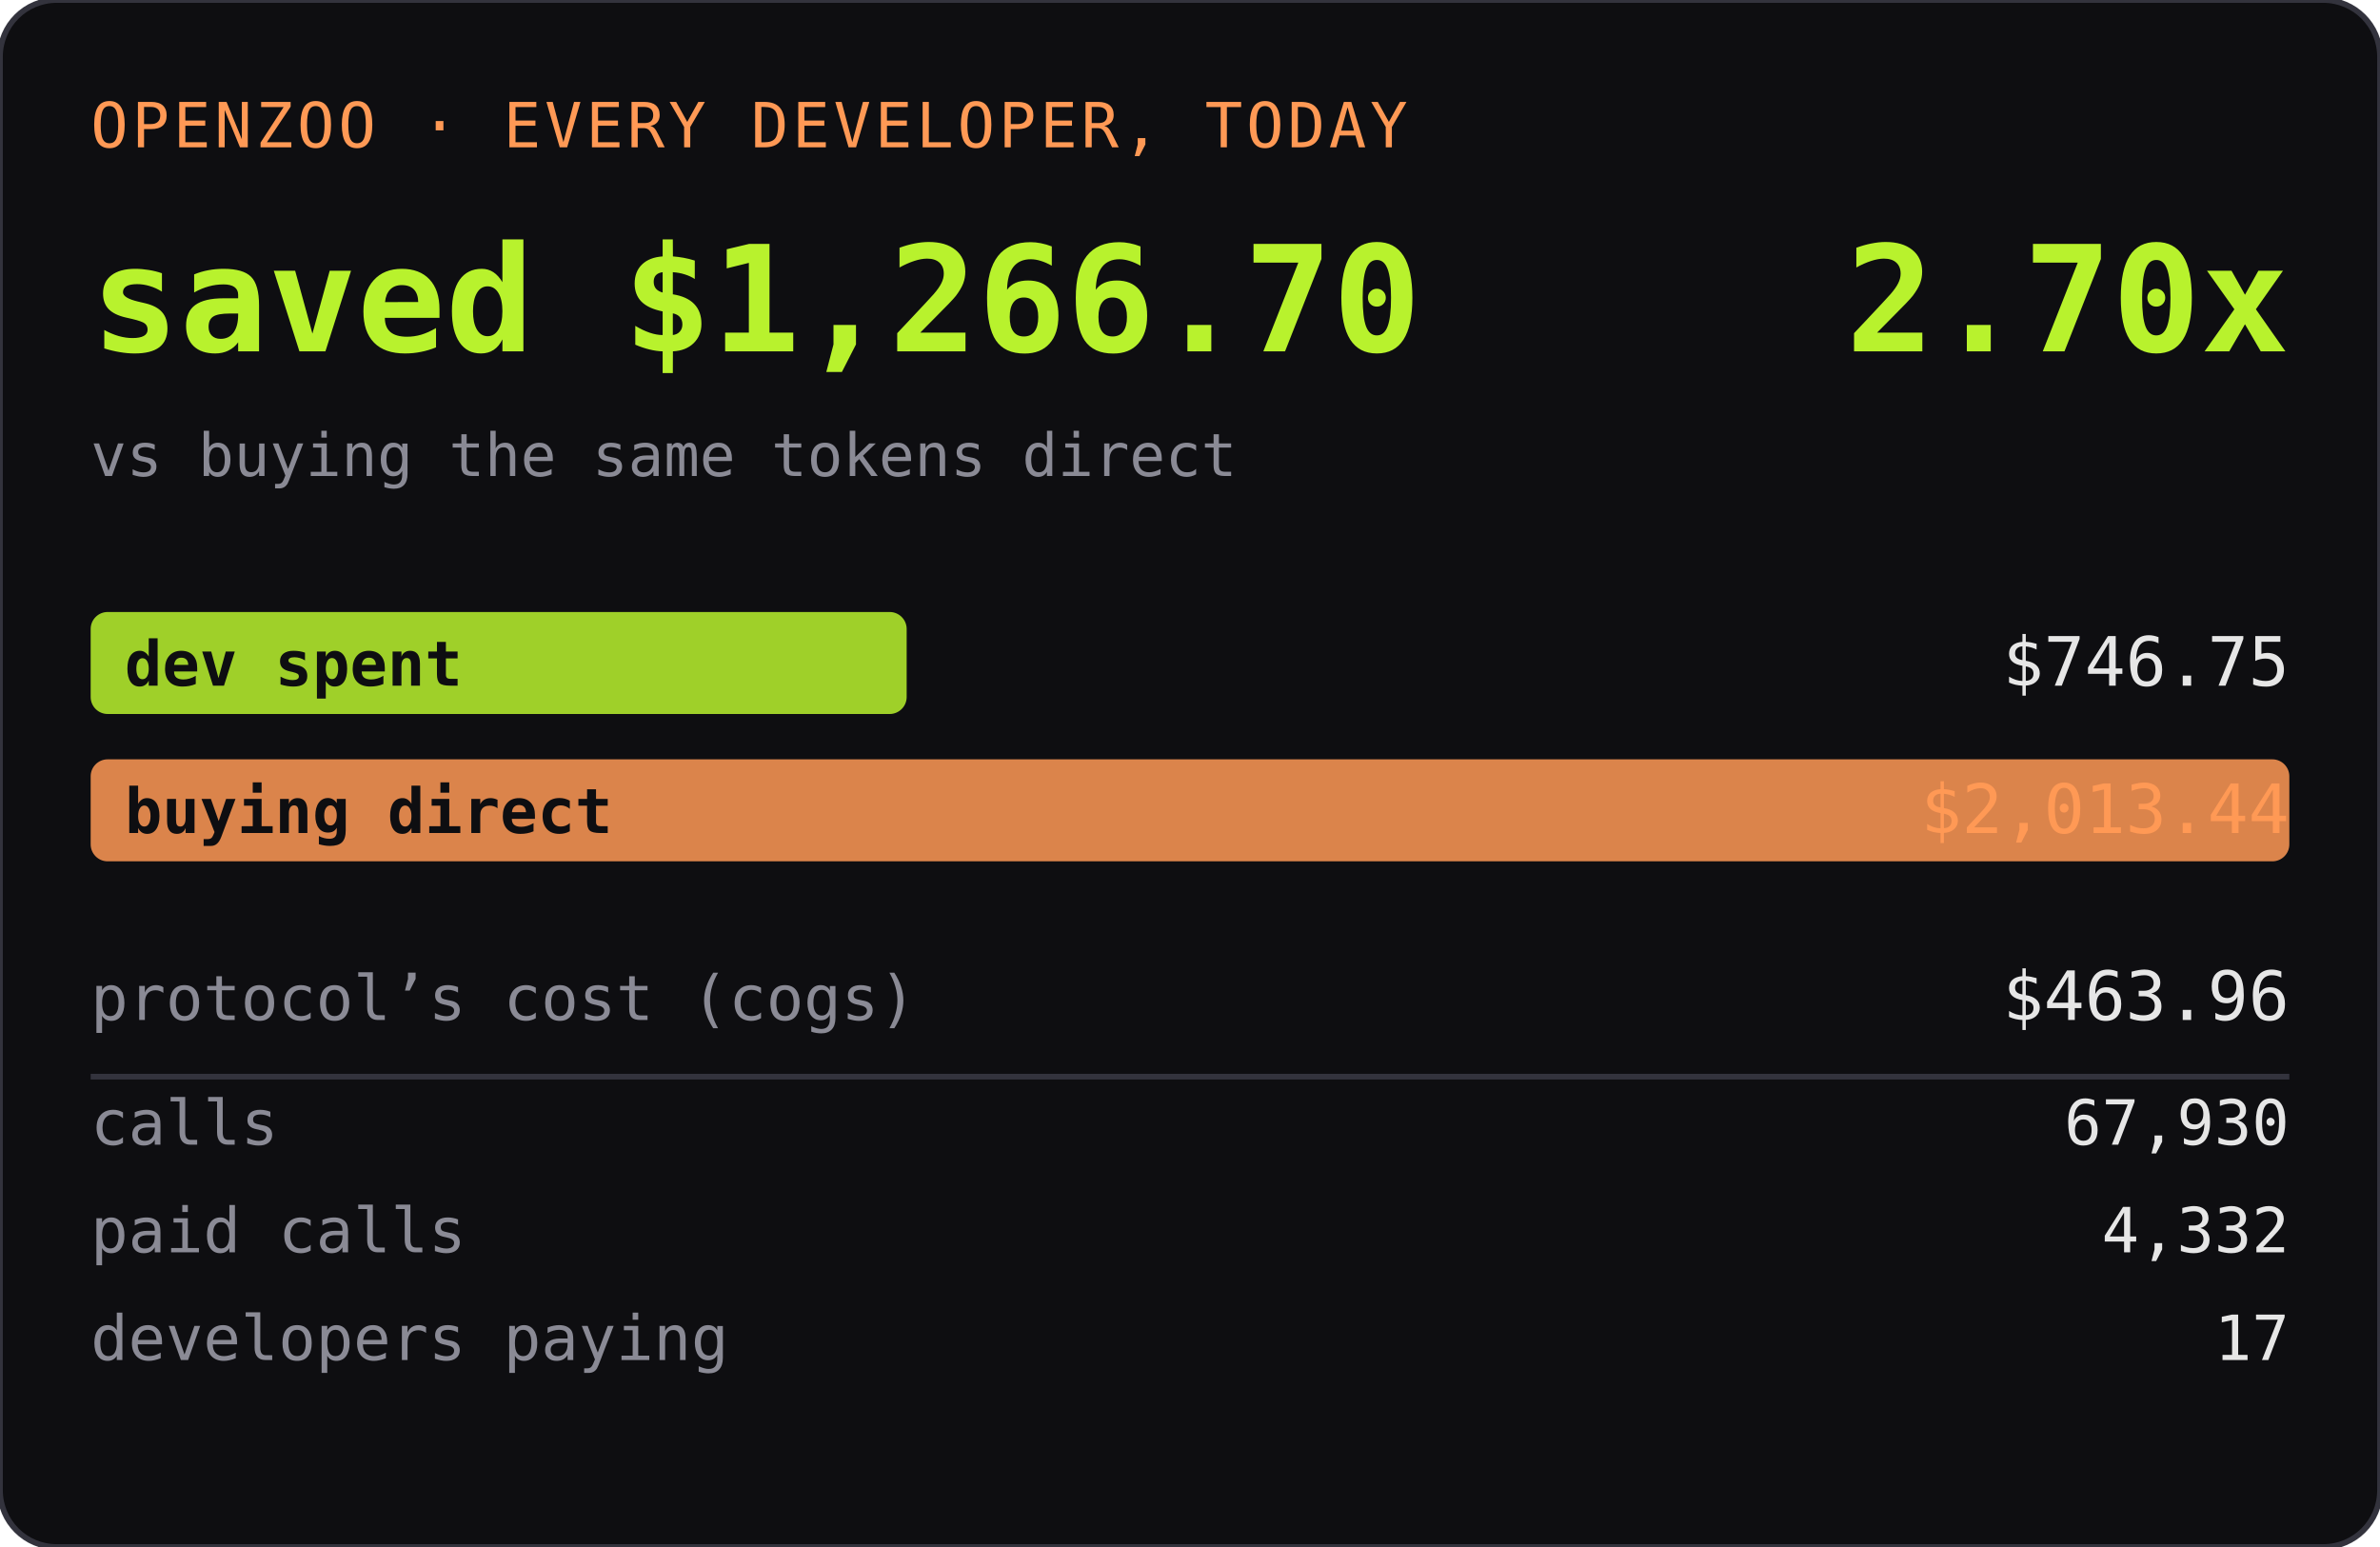
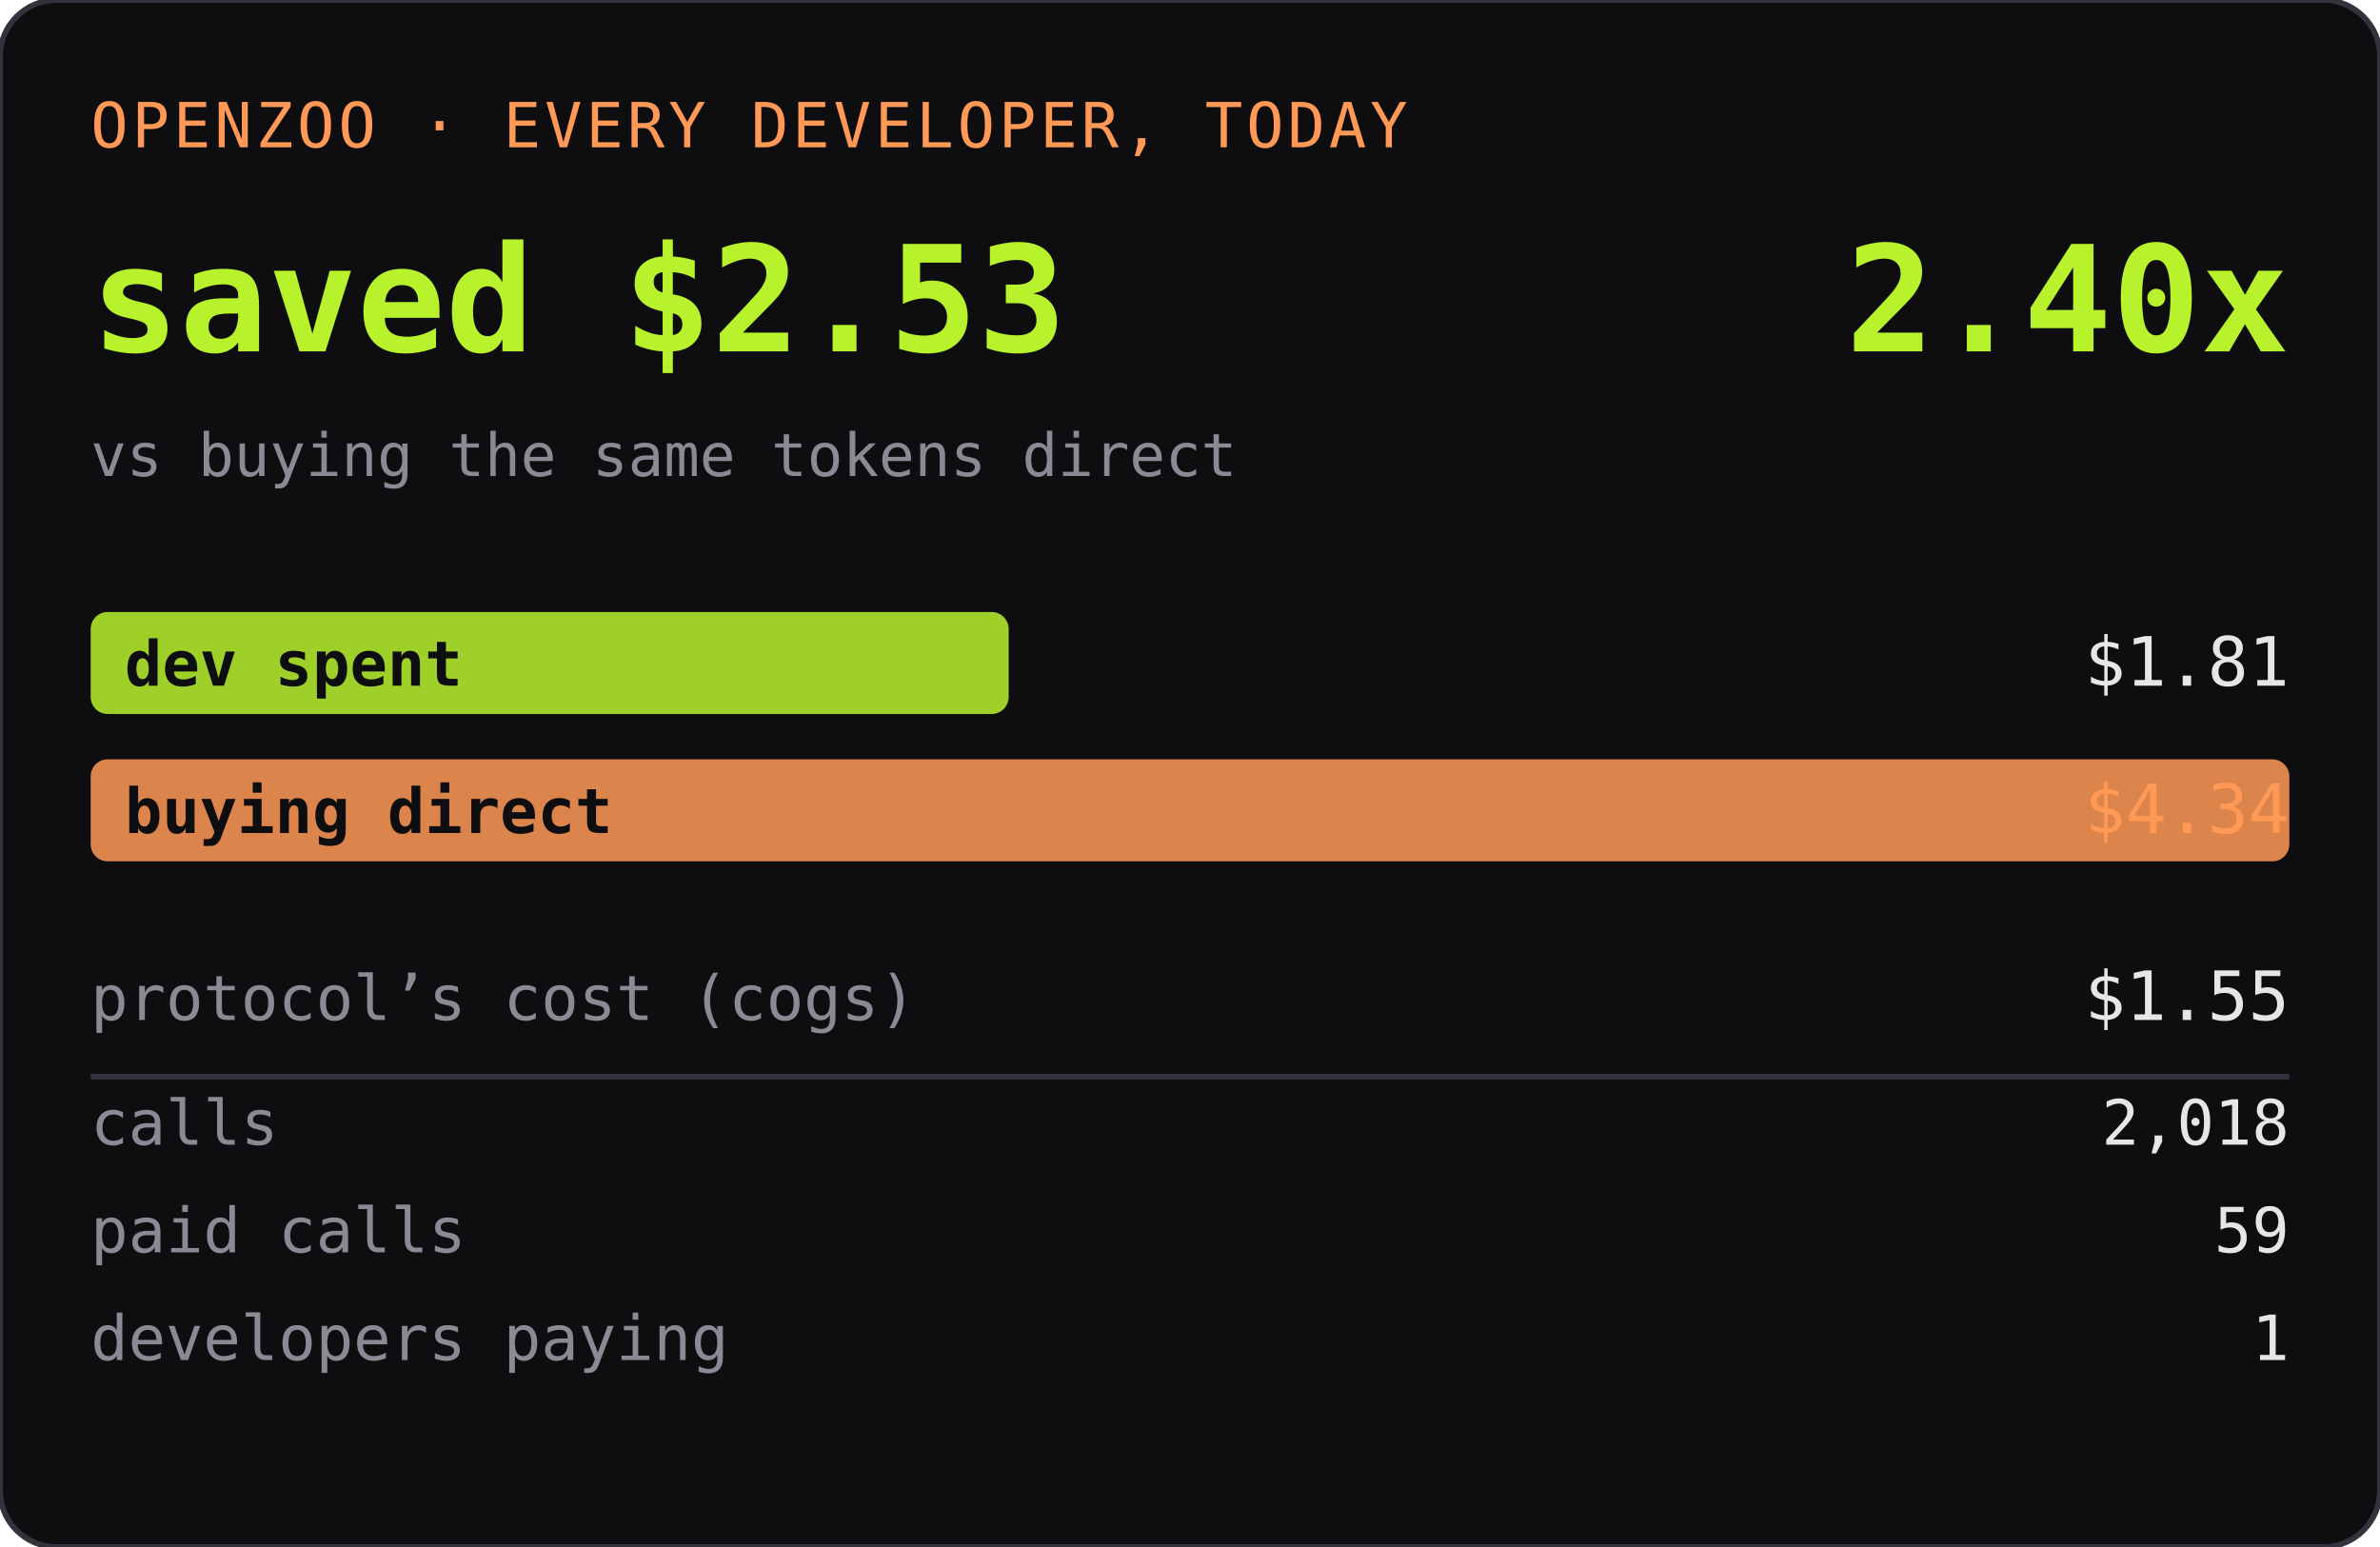
<svg xmlns="http://www.w3.org/2000/svg" width="420" height="273" role="img" aria-label="OPENZOO · EVERY DEVELOPER, TODAY">
  <rect width="420" height="273" rx="10" fill="#0e0e11" />
  <rect width="420" height="273" rx="10" fill="none" stroke="#33333d" />
  <text x="16" y="26" font-family="ui-monospace,SFMono-Regular,Menlo,monospace" font-size="11" fill="#ff9955" letter-spacing="0.06em">OPENZOO · EVERY DEVELOPER, TODAY</text>
-   <text x="16" y="62" font-family="ui-monospace,SFMono-Regular,Menlo,monospace" font-size="26" font-weight="600" fill="#b8f22d">saved $1,266.70</text>
-   <text x="404" y="62" text-anchor="end" font-family="ui-monospace,SFMono-Regular,Menlo,monospace" font-size="26" font-weight="600" fill="#b8f22d">2.70x</text>
+   <text x="16" y="62" font-family="ui-monospace,SFMono-Regular,Menlo,monospace" font-size="26" font-weight="600" fill="#b8f22d">saved $2.53</text>
+   <text x="404" y="62" text-anchor="end" font-family="ui-monospace,SFMono-Regular,Menlo,monospace" font-size="26" font-weight="600" fill="#b8f22d">2.40x</text>
  <text x="16" y="84" font-family="ui-monospace,SFMono-Regular,Menlo,monospace" font-size="10.5" fill="#8a8a95">vs buying the same tokens direct</text>
-   <rect x="16" y="108" width="144" height="18" rx="3" fill="#b8f22d" opacity="0.85" />
+   <rect x="16" y="108" width="162" height="18" rx="3" fill="#b8f22d" opacity="0.85" />
  <text x="22" y="121" font-family="ui-monospace,SFMono-Regular,Menlo,monospace" font-size="11" fill="#0e0e11" font-weight="600">dev spent</text>
-   <text x="404" y="121" text-anchor="end" font-family="ui-monospace,SFMono-Regular,Menlo,monospace" font-size="12" fill="#e6e6e6">$746.75</text>
+   <text x="404" y="121" text-anchor="end" font-family="ui-monospace,SFMono-Regular,Menlo,monospace" font-size="12" fill="#e6e6e6">$1.81</text>
  <rect x="16" y="134" width="388" height="18" rx="3" fill="#ff9955" opacity="0.85" />
  <text x="22" y="147" font-family="ui-monospace,SFMono-Regular,Menlo,monospace" font-size="11" fill="#0e0e11" font-weight="600">buying direct</text>
-   <text x="404" y="147" text-anchor="end" font-family="ui-monospace,SFMono-Regular,Menlo,monospace" font-size="12" fill="#ff9955">$2,013.44</text>
+   <text x="404" y="147" text-anchor="end" font-family="ui-monospace,SFMono-Regular,Menlo,monospace" font-size="12" fill="#ff9955">$4.34</text>
  <text x="16" y="180" font-family="ui-monospace,SFMono-Regular,Menlo,monospace" font-size="11" fill="#8a8a95">protocol’s cost (cogs)</text>
-   <text x="404" y="180" text-anchor="end" font-family="ui-monospace,SFMono-Regular,Menlo,monospace" font-size="12" fill="#e6e6e6">$463.96</text>
+   <text x="404" y="180" text-anchor="end" font-family="ui-monospace,SFMono-Regular,Menlo,monospace" font-size="12" fill="#e6e6e6">$1.55</text>
  <line x1="16" y1="190" x2="404" y2="190" stroke="#33333d" />
  <text x="16" y="202" font-family="ui-monospace,SFMono-Regular,Menlo,monospace" font-size="11" fill="#8a8a95">calls</text>
-   <text x="404" y="202" text-anchor="end" font-family="ui-monospace,SFMono-Regular,Menlo,monospace" font-size="11" fill="#e6e6e6">67,930</text>
+   <text x="404" y="202" text-anchor="end" font-family="ui-monospace,SFMono-Regular,Menlo,monospace" font-size="11" fill="#e6e6e6">2,018</text>
  <text x="16" y="221" font-family="ui-monospace,SFMono-Regular,Menlo,monospace" font-size="11" fill="#8a8a95">paid calls</text>
-   <text x="404" y="221" text-anchor="end" font-family="ui-monospace,SFMono-Regular,Menlo,monospace" font-size="11" fill="#e6e6e6">4,332</text>
+   <text x="404" y="221" text-anchor="end" font-family="ui-monospace,SFMono-Regular,Menlo,monospace" font-size="11" fill="#e6e6e6">59</text>
  <text x="16" y="240" font-family="ui-monospace,SFMono-Regular,Menlo,monospace" font-size="11" fill="#8a8a95">developers paying</text>
-   <text x="404" y="240" text-anchor="end" font-family="ui-monospace,SFMono-Regular,Menlo,monospace" font-size="11" fill="#e6e6e6">17</text>
+   <text x="404" y="240" text-anchor="end" font-family="ui-monospace,SFMono-Regular,Menlo,monospace" font-size="11" fill="#e6e6e6">1</text>
</svg>
